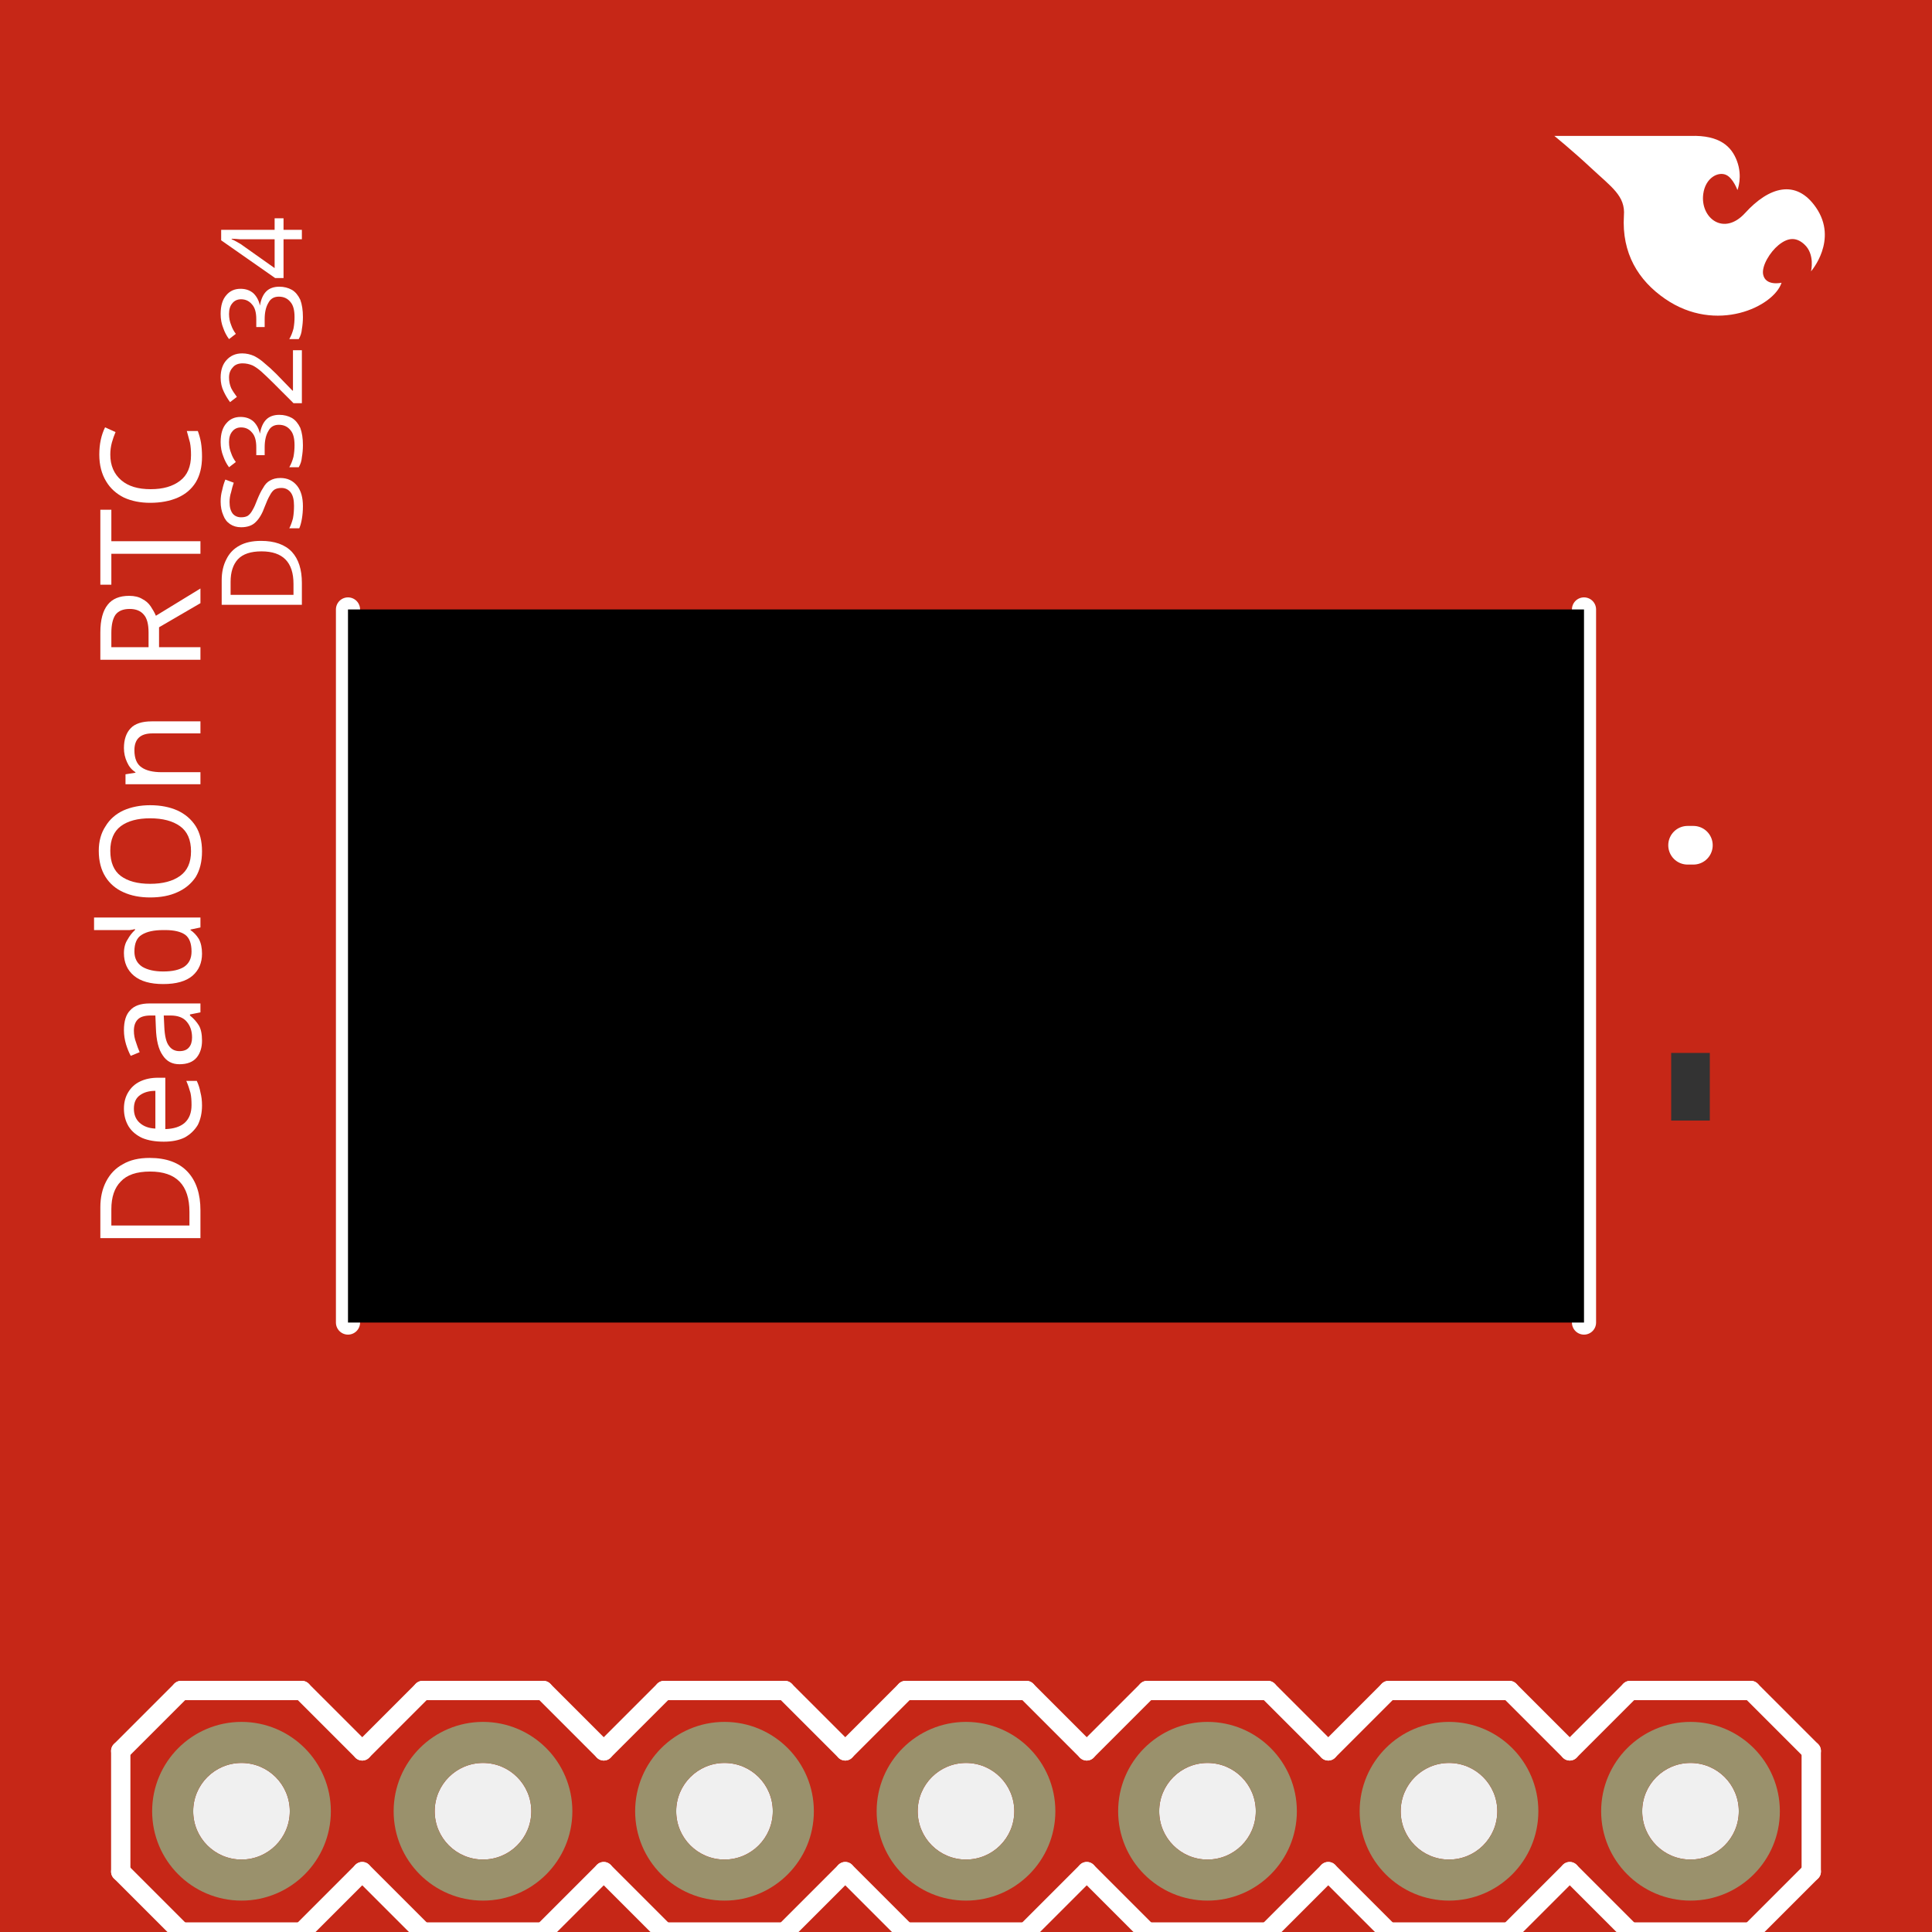
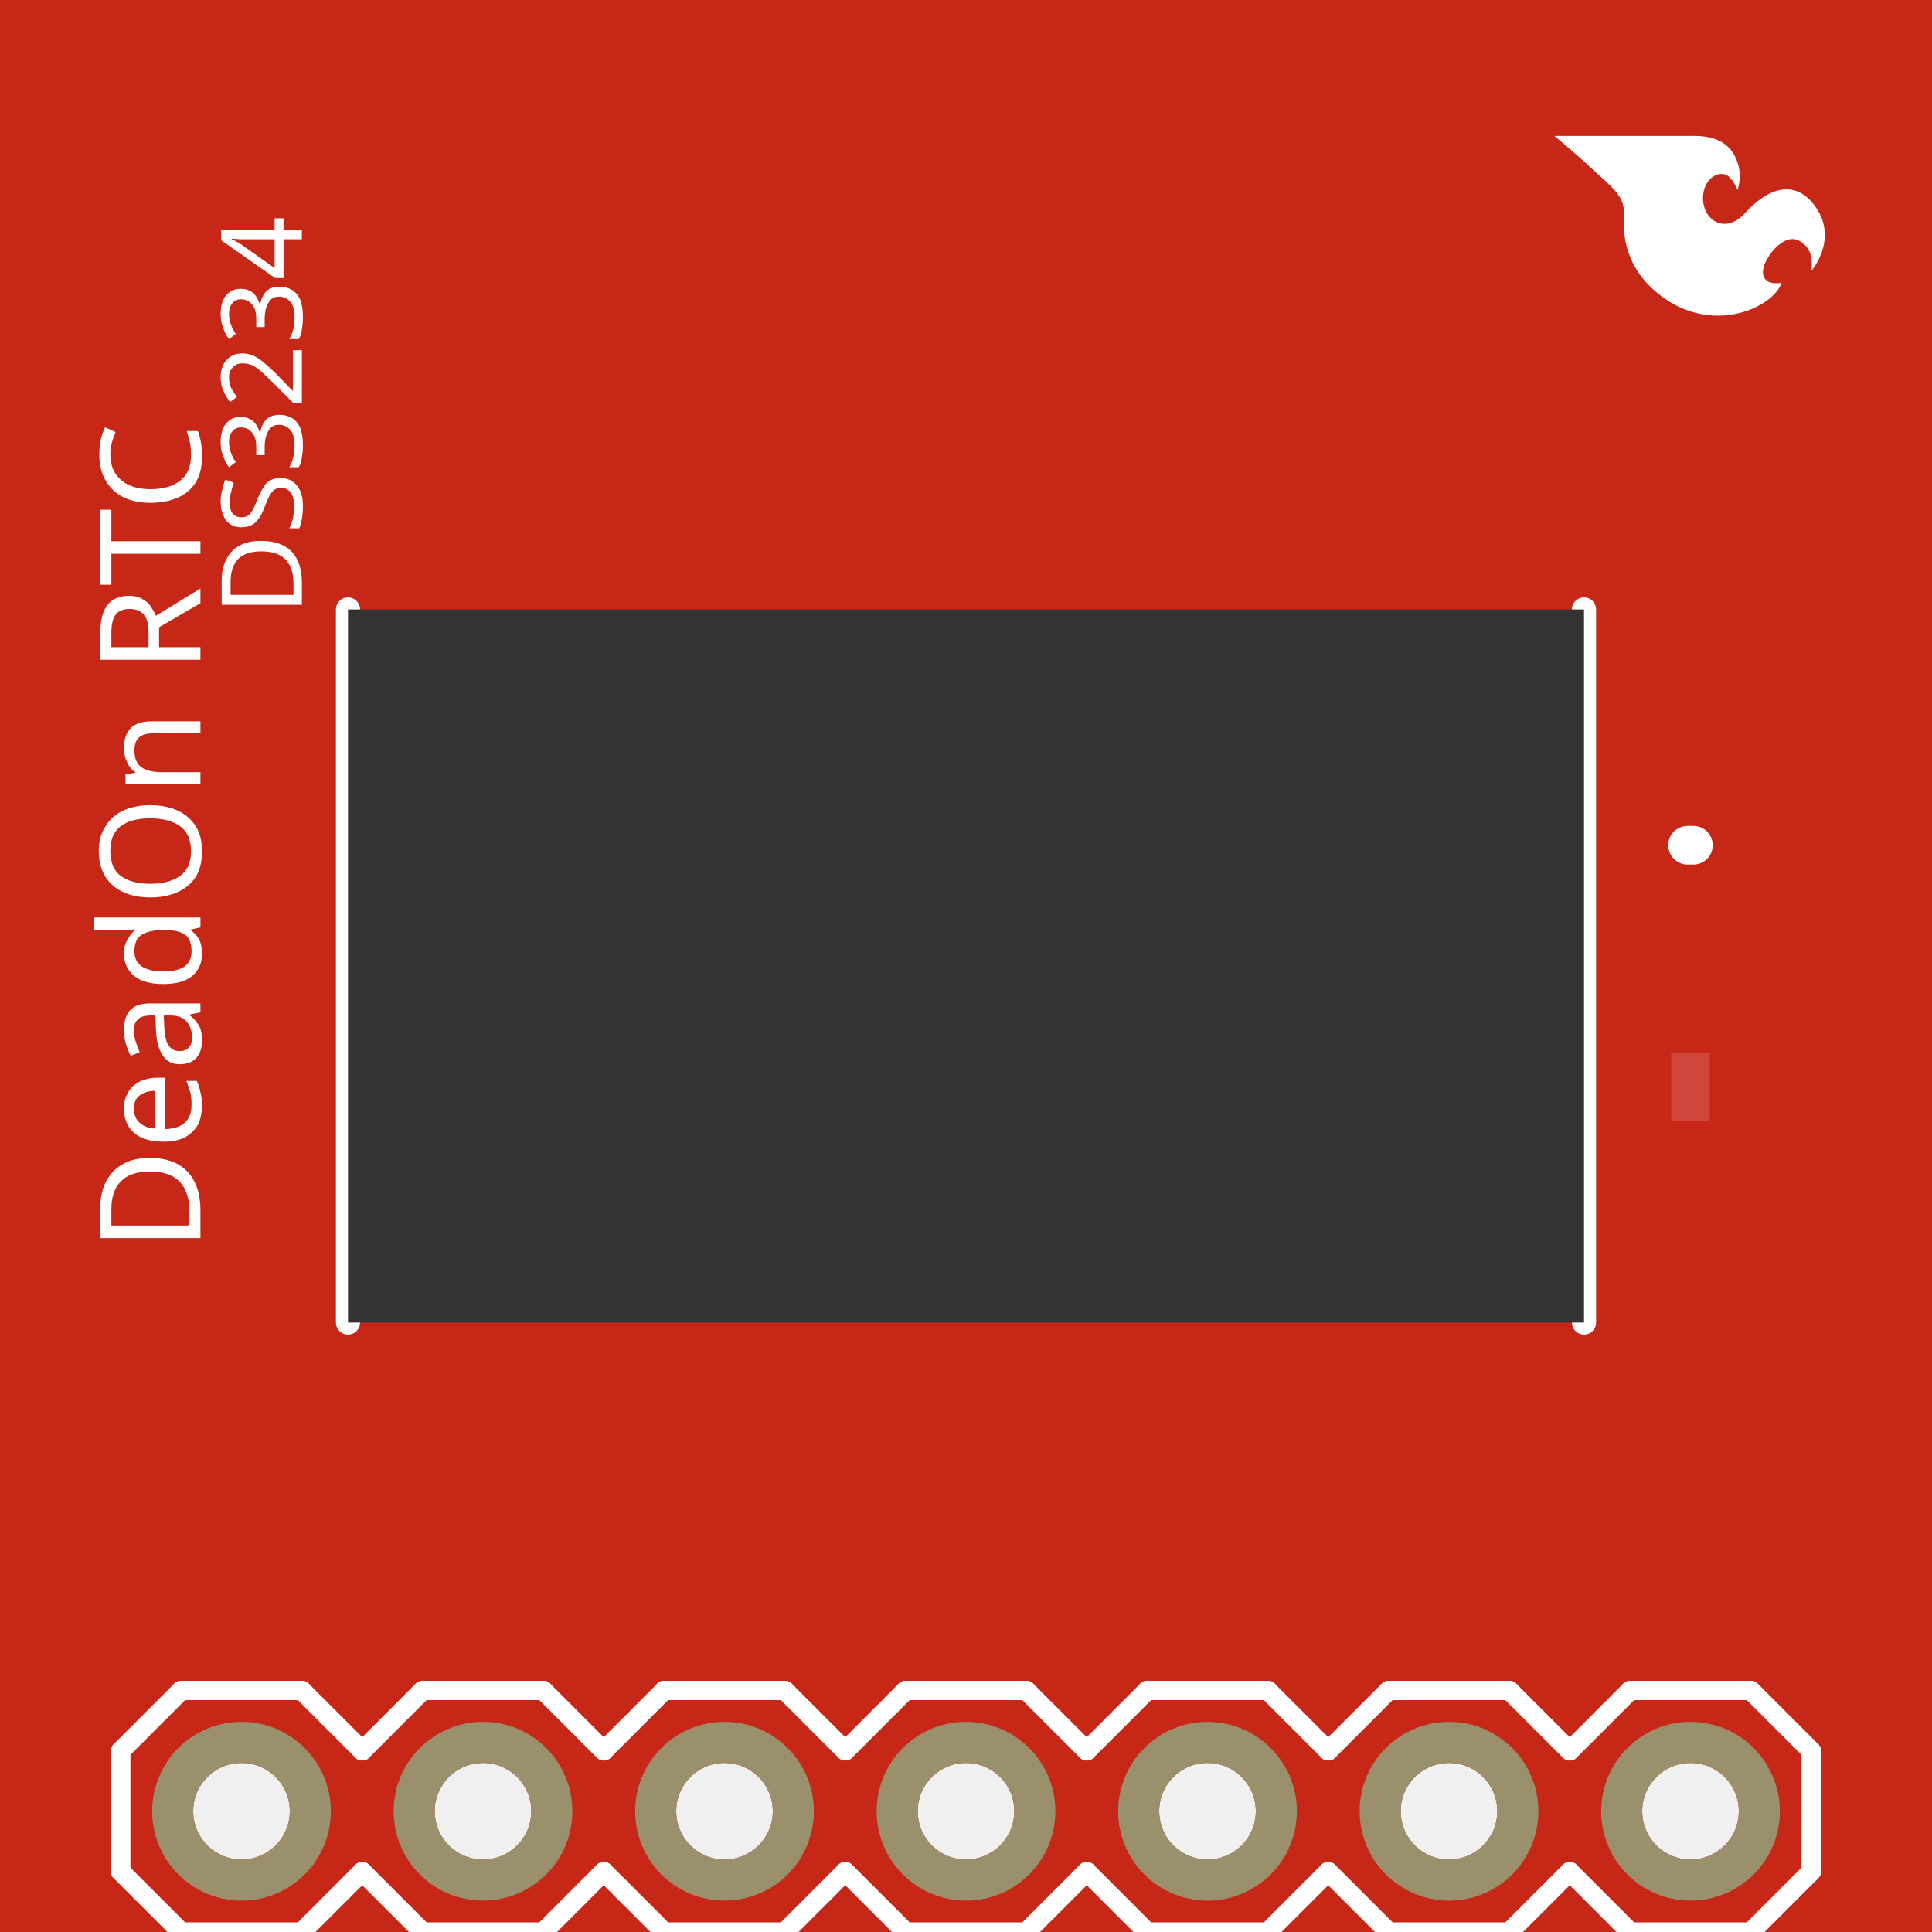
<svg xmlns="http://www.w3.org/2000/svg" width="0.8in" x="0in" version="1.2" y="0in" height="0.8in" viewBox="0 0 57.6 57.6" baseProfile="tiny">
  <g id="breadboard" stroke-width="0">
    <g id="icon" stroke-width="0">
      <path fill="#C62717" stroke="none" stroke-width="0" d="M0,57.6L57.6,57.6L57.6,0L43.2,0A17.074,17.074,0,0,0,14.4,0L0,0L0,57.6M5.76,54a1.44,1.44,0,1,1,2.88,0,1.44,1.44,0,1,1,-2.88,0zM12.96,54a1.44,1.44,0,1,1,2.88,0,1.44,1.44,0,1,1,-2.88,0zM20.16,54a1.44,1.44,0,1,1,2.88,0,1.44,1.44,0,1,1,-2.88,0zM27.36,54a1.44,1.44,0,1,1,2.88,0,1.44,1.44,0,1,1,-2.88,0zM34.56,54a1.44,1.44,0,1,1,2.88,0,1.44,1.44,0,1,1,-2.88,0zM41.76,54a1.44,1.44,0,1,1,2.88,0,1.44,1.44,0,1,1,-2.88,0zM48.96,54a1.44,1.44,0,1,1,2.88,0,1.44,1.44,0,1,1,-2.88,0z" />
      <g stroke-width="0">
        <g stroke-width="0">
          <g stroke-width="0" transform="matrix(1, 0, 0, 1, 5.976, 12.6)">
            <g stroke-width="0" transform="rotate(-90)">
              <text x="0" y="0" font-family="OCRA" fill="white" text-anchor="end" stroke="none" stroke-width="0" font-size="4.176">DeadOn RTC</text>
            </g>
          </g>
        </g>
        <g stroke-width="0">
          <g stroke-width="0" transform="matrix(1, 0, 0, 1, 9, 18.36)">
            <g stroke-width="0" transform="rotate(-90)">
              <text x="0" y="0" font-family="OCRA" fill="white" text-anchor="start" stroke="none" stroke-width="0" font-size="3.341">DS3234</text>
            </g>
          </g>
        </g>
        <g stroke-width="0">
          <g stroke-width="0">
      </g>
        </g>
        <g stroke-width="0">
          <g stroke-width="0">
            <line stroke="white" stroke-linecap="round" y1="25.2" x1="50.486" y2="25.2" stroke-width="1.152" x2="50.313" />
          </g>
        </g>
        <g stroke-width="0">
          <g stroke-width="0">
            <line stroke="white" stroke-linecap="round" y1="50.4" x1="48.6" y2="50.4" stroke-width="0.576" x2="52.2" />
            <line stroke="white" stroke-linecap="round" y1="50.4" x1="52.2" y2="52.2" stroke-width="0.576" x2="54" />
            <line stroke="white" stroke-linecap="round" y1="55.8" x1="54" y2="57.6" stroke-width="0.576" x2="52.2" />
            <line stroke="white" stroke-linecap="round" y1="52.2" x1="39.6" y2="50.4" stroke-width="0.576" x2="41.4" />
            <line stroke="white" stroke-linecap="round" y1="50.4" x1="41.4" y2="50.4" stroke-width="0.576" x2="45" />
            <line stroke="white" stroke-linecap="round" y1="50.4" x1="45" y2="52.2" stroke-width="0.576" x2="46.8" />
            <line stroke="white" stroke-linecap="round" y1="55.8" x1="46.8" y2="57.6" stroke-width="0.576" x2="45" />
            <line stroke="white" stroke-linecap="round" y1="57.6" x1="45" y2="57.6" stroke-width="0.576" x2="41.4" />
            <line stroke="white" stroke-linecap="round" y1="57.6" x1="41.4" y2="55.8" stroke-width="0.576" x2="39.6" />
            <line stroke="white" stroke-linecap="round" y1="50.4" x1="48.6" y2="52.2" stroke-width="0.576" x2="46.8" />
            <line stroke="white" stroke-linecap="round" y1="55.8" x1="46.8" y2="57.6" stroke-width="0.576" x2="48.6" />
            <line stroke="white" stroke-linecap="round" y1="57.6" x1="52.2" y2="57.6" stroke-width="0.576" x2="48.6" />
            <line stroke="white" stroke-linecap="round" y1="50.4" x1="27" y2="50.4" stroke-width="0.576" x2="30.6" />
            <line stroke="white" stroke-linecap="round" y1="50.4" x1="30.6" y2="52.2" stroke-width="0.576" x2="32.4" />
            <line stroke="white" stroke-linecap="round" y1="55.8" x1="32.4" y2="57.6" stroke-width="0.576" x2="30.6" />
            <line stroke="white" stroke-linecap="round" y1="52.2" x1="32.4" y2="50.4" stroke-width="0.576" x2="34.2" />
            <line stroke="white" stroke-linecap="round" y1="50.4" x1="34.2" y2="50.4" stroke-width="0.576" x2="37.8" />
            <line stroke="white" stroke-linecap="round" y1="50.4" x1="37.8" y2="52.2" stroke-width="0.576" x2="39.6" />
            <line stroke="white" stroke-linecap="round" y1="55.8" x1="39.6" y2="57.6" stroke-width="0.576" x2="37.8" />
            <line stroke="white" stroke-linecap="round" y1="57.6" x1="37.8" y2="57.6" stroke-width="0.576" x2="34.2" />
            <line stroke="white" stroke-linecap="round" y1="57.6" x1="34.2" y2="55.8" stroke-width="0.576" x2="32.4" />
            <line stroke="white" stroke-linecap="round" y1="52.2" x1="18" y2="50.4" stroke-width="0.576" x2="19.8" />
            <line stroke="white" stroke-linecap="round" y1="50.4" x1="19.8" y2="50.4" stroke-width="0.576" x2="23.4" />
            <line stroke="white" stroke-linecap="round" y1="50.4" x1="23.4" y2="52.2" stroke-width="0.576" x2="25.2" />
            <line stroke="white" stroke-linecap="round" y1="55.8" x1="25.2" y2="57.6" stroke-width="0.576" x2="23.4" />
            <line stroke="white" stroke-linecap="round" y1="57.6" x1="23.4" y2="57.6" stroke-width="0.576" x2="19.8" />
            <line stroke="white" stroke-linecap="round" y1="57.6" x1="19.8" y2="55.8" stroke-width="0.576" x2="18" />
            <line stroke="white" stroke-linecap="round" y1="50.4" x1="27" y2="52.2" stroke-width="0.576" x2="25.2" />
            <line stroke="white" stroke-linecap="round" y1="55.8" x1="25.2" y2="57.6" stroke-width="0.576" x2="27" />
            <line stroke="white" stroke-linecap="round" y1="57.6" x1="30.6" y2="57.6" stroke-width="0.576" x2="27" />
            <line stroke="white" stroke-linecap="round" y1="50.4" x1="5.4" y2="50.4" stroke-width="0.576" x2="9" />
            <line stroke="white" stroke-linecap="round" y1="50.4" x1="9" y2="52.2" stroke-width="0.576" x2="10.8" />
            <line stroke="white" stroke-linecap="round" y1="55.8" x1="10.8" y2="57.6" stroke-width="0.576" x2="9" />
            <line stroke="white" stroke-linecap="round" y1="52.2" x1="10.8" y2="50.4" stroke-width="0.576" x2="12.6" />
            <line stroke="white" stroke-linecap="round" y1="50.4" x1="12.6" y2="50.4" stroke-width="0.576" x2="16.2" />
            <line stroke="white" stroke-linecap="round" y1="50.4" x1="16.2" y2="52.2" stroke-width="0.576" x2="18" />
            <line stroke="white" stroke-linecap="round" y1="55.8" x1="18" y2="57.6" stroke-width="0.576" x2="16.2" />
            <line stroke="white" stroke-linecap="round" y1="57.6" x1="16.2" y2="57.6" stroke-width="0.576" x2="12.6" />
            <line stroke="white" stroke-linecap="round" y1="57.6" x1="12.6" y2="55.8" stroke-width="0.576" x2="10.8" />
            <line stroke="white" stroke-linecap="round" y1="52.2" x1="3.6" y2="55.8" stroke-width="0.576" x2="3.6" />
            <line stroke="white" stroke-linecap="round" y1="50.4" x1="5.4" y2="52.2" stroke-width="0.576" x2="3.6" />
            <line stroke="white" stroke-linecap="round" y1="55.8" x1="3.6" y2="57.6" stroke-width="0.576" x2="5.4" />
            <line stroke="white" stroke-linecap="round" y1="57.6" x1="9" y2="57.6" stroke-width="0.576" x2="5.4" />
            <line stroke="white" stroke-linecap="round" y1="52.2" x1="54" y2="55.8" stroke-width="0.576" x2="54" />
          </g>
        </g>
        <g stroke-width="0">
          <g stroke-width="0">
      </g>
        </g>
        <g stroke-width="0">
          <g stroke-width="0">
      </g>
        </g>
        <g stroke-width="0">
          <g stroke-width="0">
      </g>
        </g>
        <g stroke-width="0">
          <g stroke-width="0">
            <line stroke="white" stroke-linecap="round" y1="39.43" x1="10.375" y2="18.17" stroke-width="0.72" x2="10.375" />
            <line stroke="white" stroke-linecap="round" y1="39.43" x1="47.225" y2="18.17" stroke-width="0.72" x2="47.225" />
            <circle fill="none" cx="44.957" cy="25.965" stroke="white" r="0.567" stroke-width="0.72" />
          </g>
        </g>
      </g>
-       <rect width="1.152" x="49.824" y="31.392" fill="#333333" height="2.016" stroke="none" fill-opacity="1" stroke-width="0" />
-       <rect width="36.85" x="10.375" y="18.17" fill="" height="21.26" stroke="" fill-opacity="1.9467e+69" stroke-width="1.47389e-307" />
+       <rect width="1.152" x="49.824" y="31.392" fill="#ffffff" height="2.016" stroke="none" fill-opacity="0.15" stroke-width="0" />
+       <rect width="36.85" x="10.375" y="18.17" fill="#333333" height="21.26" stroke="none" fill-opacity="1" stroke-width="0" />
      <circle fill="none" cx="7.2" cy="54" connectorname="SS" stroke="#9A916C" r="2.052" id="connector5pin" stroke-width="1.224" />
      <circle fill="none" cx="14.4" cy="54" connectorname="MOSI" stroke="#9A916C" r="2.052" id="connector6pin" stroke-width="1.224" />
      <circle fill="none" cx="21.6" cy="54" connectorname="MISO" stroke="#9A916C" r="2.052" id="connector7pin" stroke-width="1.224" />
      <circle fill="none" cx="28.8" cy="54" connectorname="SCLK" stroke="#9A916C" r="2.052" id="connector8pin" stroke-width="1.224" />
      <circle fill="none" cx="36" cy="54" connectorname="INT/SQW" stroke="#9A916C" r="2.052" id="connector9pin" stroke-width="1.224" />
      <circle fill="none" cx="43.2" cy="54" connectorname="VCC" stroke="#9A916C" r="2.052" id="connector10pin" stroke-width="1.224" />
      <circle fill="none" cx="50.4" cy="54" connectorname="GND" stroke="#9A916C" r="2.052" id="connector11pin" stroke-width="1.224" />
    </g>
    <g id="sfe-logo-flame" stroke-width="0" transform="matrix(1, 0, 0, 1, 47.7182, 2.72357)">
      <g stroke-width="0" transform="matrix(0, 1, -1, 0, 6.68652, 1.32751)">
        <g stroke-width="0">
          <g stroke-width="0">
      </g>
        </g>
        <g stroke-width="0">
          <path fill="#FFFFFF" stroke-width="0" d="M4.378,1.29c0,0,0.113,0.482,-0.251,0.55C3.873,1.885,3.464,1.634,3.258,1.383c-0.255,-0.31,-0.223,-0.554,-0.024,-0.771c0.297,-0.327,0.805,-0.2,0.805,-0.2S3.107,-0.406,2.136,0.263C1.273,0.858,1.521,1.669,2.299,2.376c0.703,0.64,0.144,1.341,-0.564,1.249c-0.486,-0.062,-0.685,-0.45,-0.568,-0.69c0.102,-0.205,0.449,-0.33,0.449,-0.33s-0.4,-0.163,-0.871,0.016C0.322,2.779,-0.027,3.129,0.001,4.004l0,4.06c0,0,0.438,-0.54,0.95,-1.088C1.528,6.358,1.79,5.94,2.381,5.99C3.5,6.058,4.308,5.561,4.857,4.764C5.913,3.232,5.087,1.519,4.378,1.29z" />
        </g>
      </g>
    </g>
  </g>
</svg>
